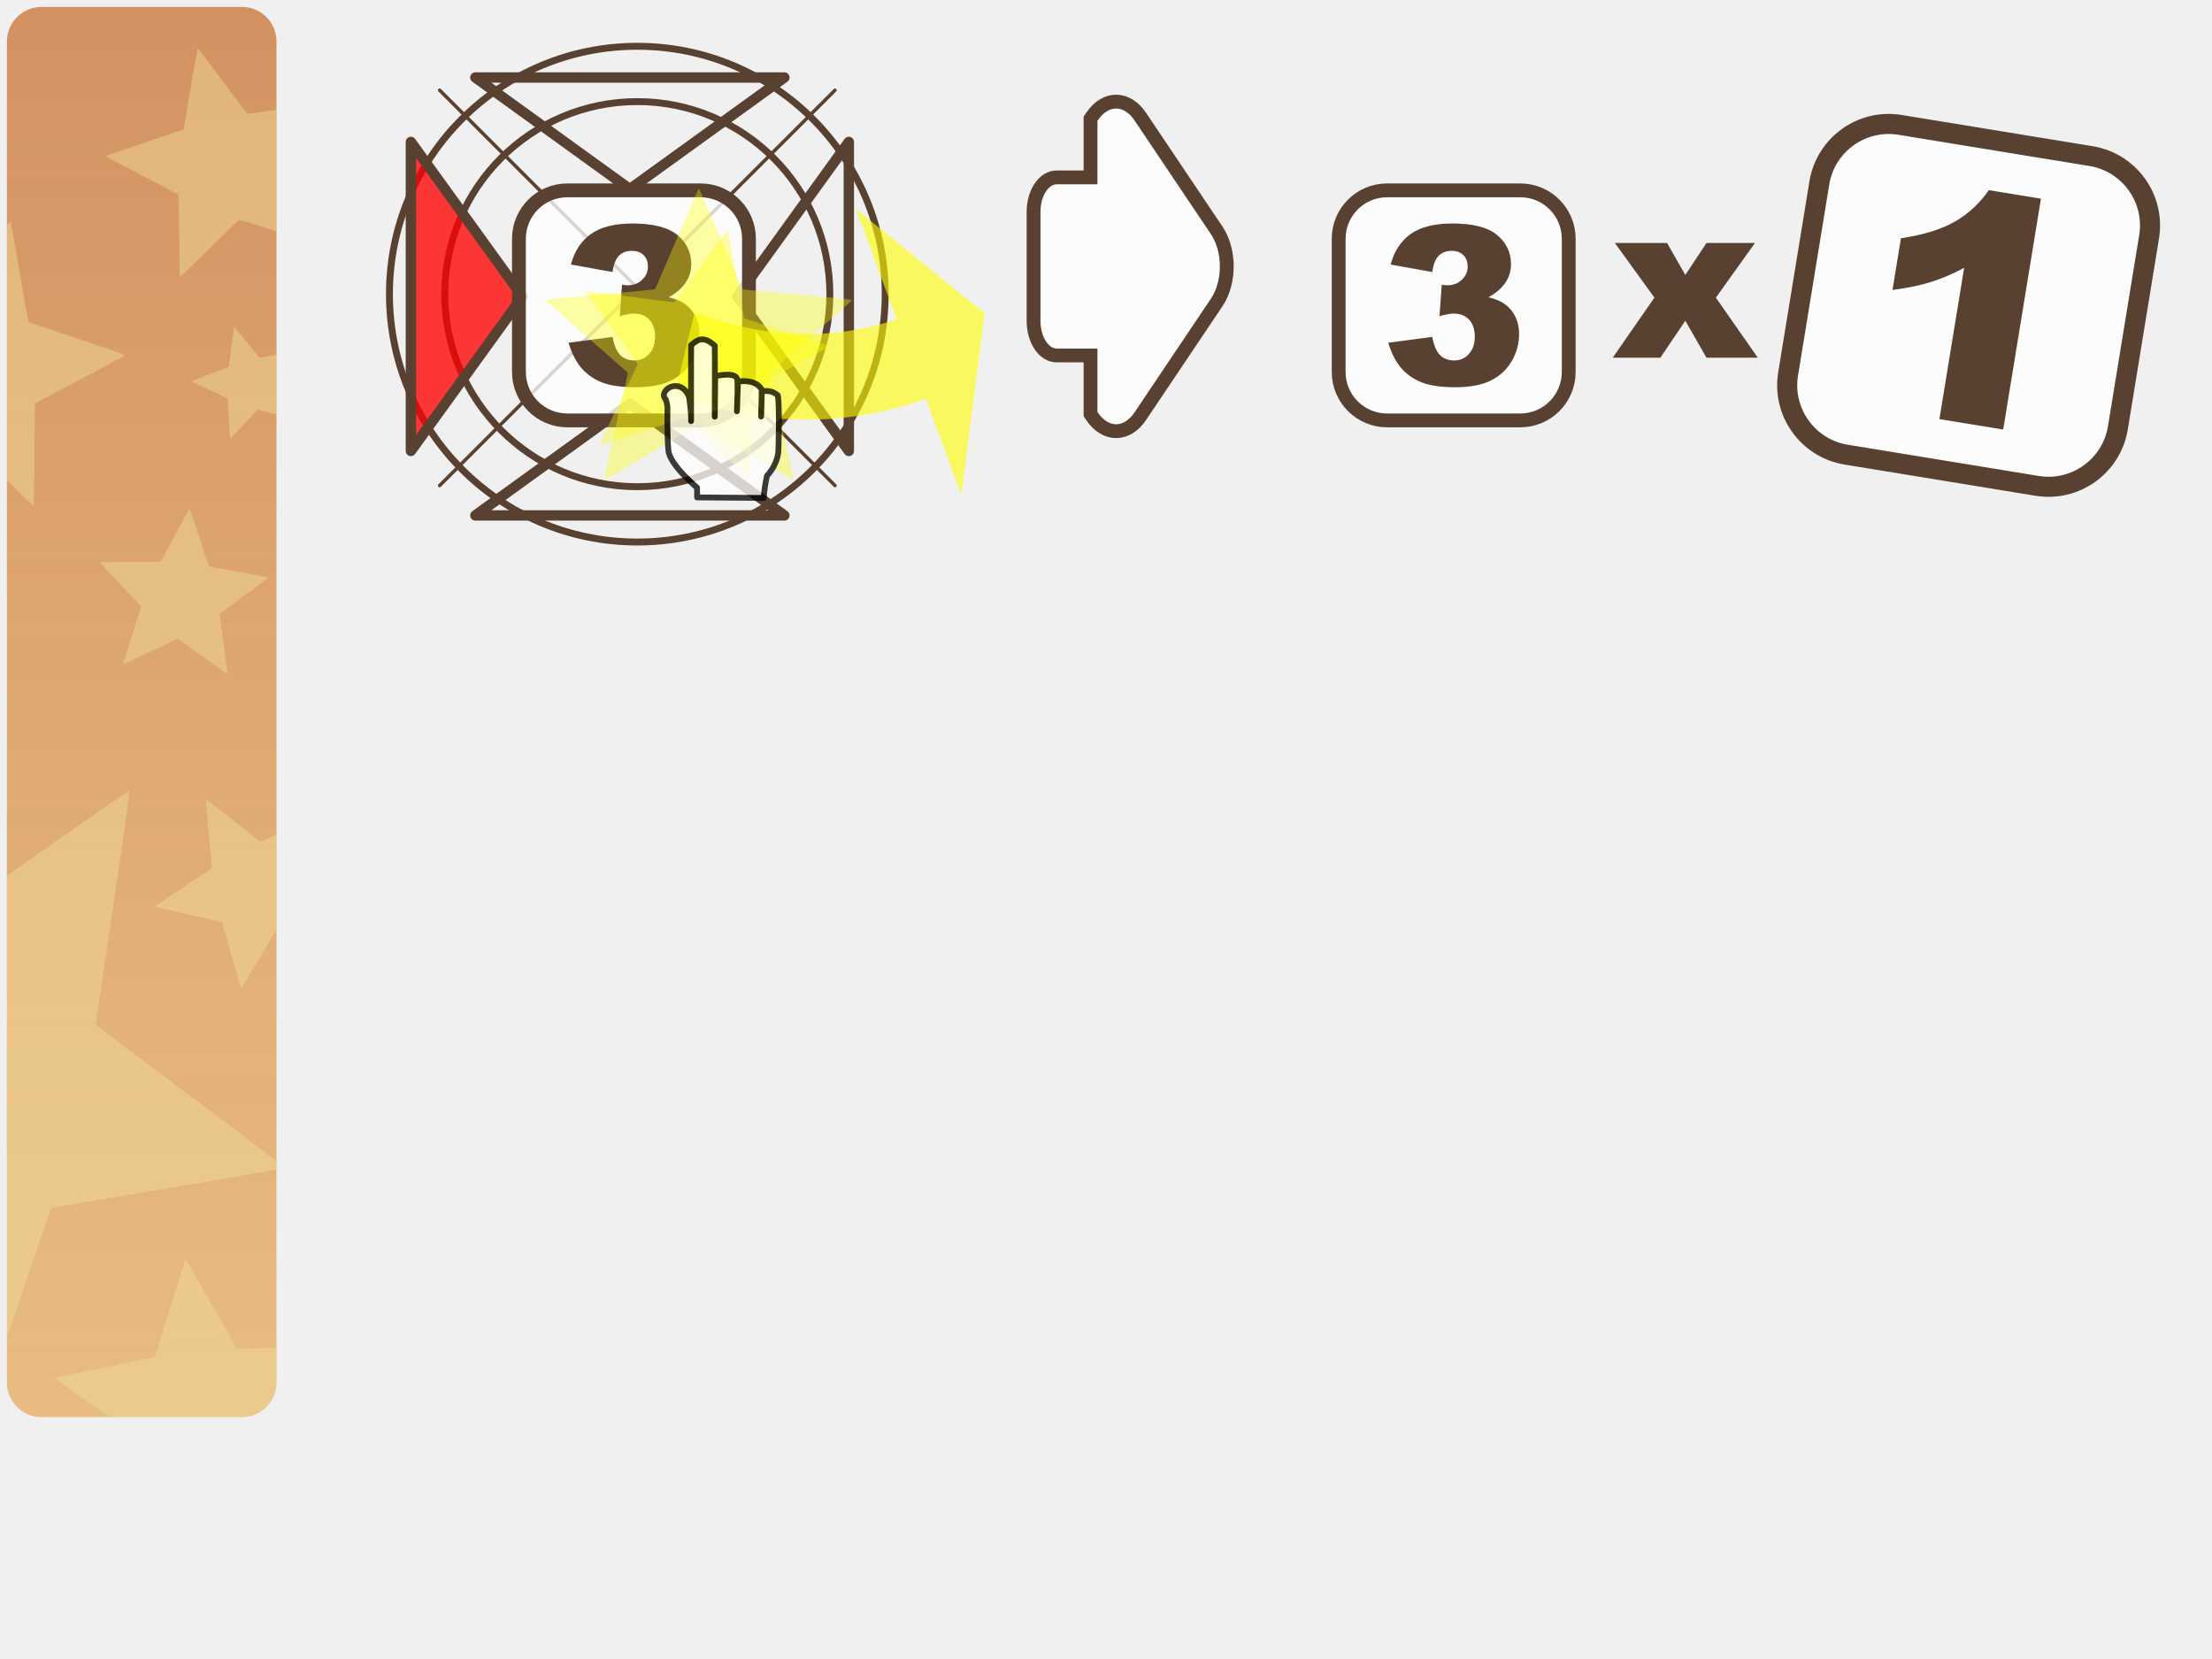
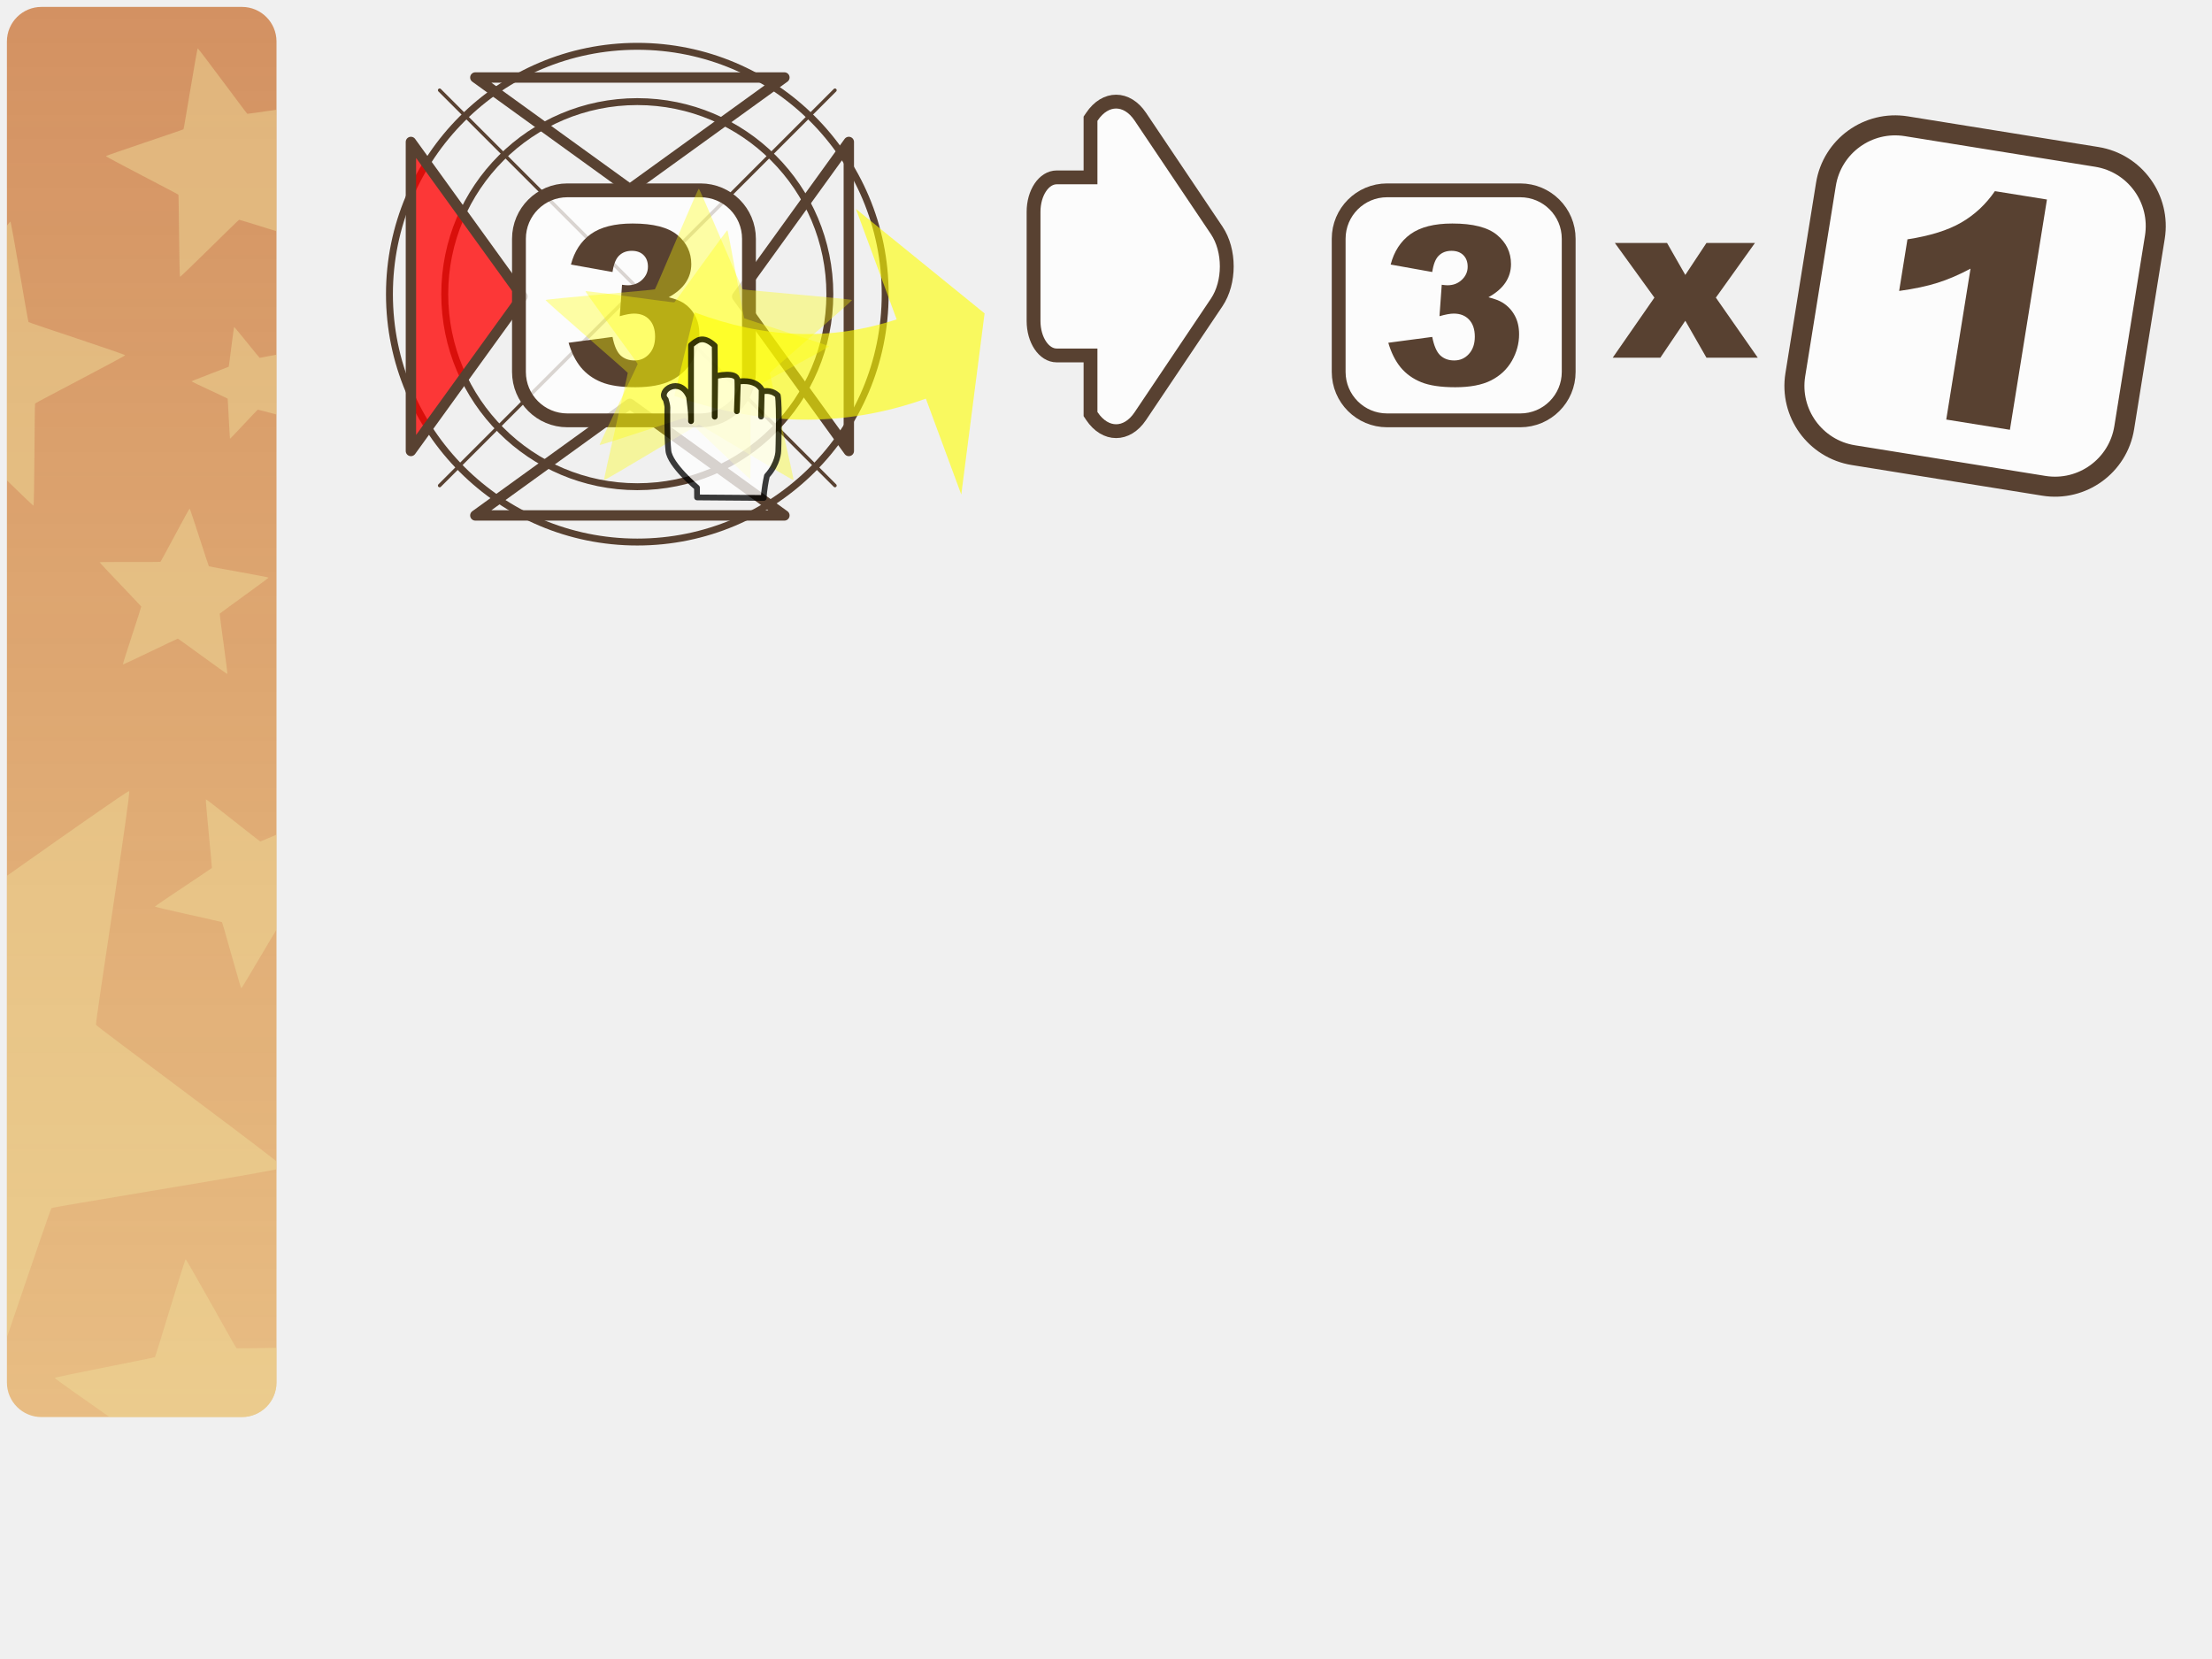
<svg xmlns="http://www.w3.org/2000/svg" xmlns:xlink="http://www.w3.org/1999/xlink" version="1.0" width="100%" height="100%" viewBox="0 0 640 480" id="equation" style="display:inline">
  <defs id="defs4">
    <linearGradient id="lg3412">
      <stop id="s3414" style="stop-color:#d39162;stop-opacity:1" offset="0" />
-       <stop id="s3416" style="stop-color:#e5ad62;stop-opacity:0.78" offset="1" />
+       <stop id="s3416" style="stop-color:#e5ad62;stop-opacity:0.77" offset="1" />
    </linearGradient>
    <linearGradient x1="41" y1="2" x2="41" y2="410" id="lg3418" xlink:href="#lg3412" gradientUnits="userSpaceOnUse" />
-     <linearGradient x1="41" y1="2" x2="41" y2="410" id="linearGradient2626" xlink:href="#lg3412" gradientUnits="userSpaceOnUse" />
-     <linearGradient id="linearGradient2620">
-       <stop id="stop2622" style="stop-color:#d39162;stop-opacity:1" offset="0" />
-       <stop id="stop2624" style="stop-color:#e5ad62;stop-opacity:0.78" offset="1" />
+     <linearGradient x1="41" y1="2" x2="41" y2="410" id="lg2626" xlink:href="#lg3412" gradientUnits="userSpaceOnUse" />
+     <linearGradient id="lg2620">
+       <stop id="s2622" style="stop-color:#d39162;stop-opacity:1" offset="0" />
+       <stop id="s2624" style="stop-color:#e5ad62;stop-opacity:0.77" offset="1" />
    </linearGradient>
  </defs>
-   <g transform="matrix(0,1,-1,0,600.1763,-284.01)" id="g2785">
-     <path d="M 440.833,415.782 C 440.833,455.39 408.724,487.499 369.116,487.499 C 329.509,487.499 297.4,455.39 297.4,415.782 C 297.4,376.175 329.509,344.066 369.116,344.066 C 408.724,344.066 440.833,376.175 440.833,415.782 L 440.833,415.782 z" id="path2787" style="fill:none;fill-opacity:0.78;fill-rule:nonzero;stroke:#584131;stroke-width:2;stroke-linecap:round;stroke-linejoin:round;marker:none;marker-start:none;marker-mid:none;marker-end:none;stroke-miterlimit:4;stroke-dasharray:none;stroke-dashoffset:0;stroke-opacity:1;visibility:visible;display:inline;overflow:visible;enable-background:accumulate" />
-     <path d="M 424.827,415.782 C 424.827,446.551 399.884,471.493 369.116,471.493 C 338.348,471.493 313.406,446.551 313.406,415.782 C 313.406,385.014 338.348,360.072 369.116,360.072 C 399.884,360.072 424.827,385.014 424.827,415.782 L 424.827,415.782 z" id="path2789" style="fill:none;fill-opacity:0.78;fill-rule:nonzero;stroke:#584131;stroke-width:2;stroke-linecap:round;stroke-linejoin:round;marker:none;marker-start:none;marker-mid:none;marker-end:none;stroke-miterlimit:4;stroke-dasharray:none;stroke-dashoffset:0;stroke-opacity:1;visibility:visible;display:inline;overflow:visible;enable-background:accumulate" />
-     <path d="M 310.109,358.591 L 424.492,472.974" id="path2791" style="fill:none;fill-opacity:0.78;fill-rule:nonzero;stroke:#584131;stroke-width:1;stroke-linecap:round;stroke-linejoin:round;marker:none;marker-start:none;marker-mid:none;marker-end:none;stroke-miterlimit:4;stroke-dasharray:none;stroke-dashoffset:0;stroke-opacity:1;visibility:visible;display:inline;overflow:visible;enable-background:accumulate" />
-     <path d="M 424.492,358.591 L 310.109,472.974" id="path2793" style="fill:none;fill-opacity:0.78;fill-rule:nonzero;stroke:#584131;stroke-width:1;stroke-linecap:round;stroke-linejoin:round;marker:none;marker-start:none;marker-mid:none;marker-end:none;stroke-miterlimit:4;stroke-dasharray:none;stroke-dashoffset:0;stroke-opacity:1;visibility:visible;display:inline;overflow:visible;enable-background:accumulate" />
-     <path d="M 369.795,448.995 L 325.076,481.289 L 414.489,481.289 L 369.795,448.995 z" id="path2795" style="fill:#ff0000;fill-opacity:0.78;fill-rule:nonzero;stroke:#584131;stroke-width:3;stroke-linecap:round;stroke-linejoin:round;marker:none;marker-start:none;marker-mid:none;marker-end:none;stroke-miterlimit:4;stroke-dasharray:none;stroke-dashoffset:0;stroke-opacity:1;visibility:visible;display:inline;overflow:visible;enable-background:accumulate" />
-     <path d="M 369.795,386.878 L 325.076,354.584 L 414.489,354.584 L 369.795,386.878 z" id="path2797" style="fill:none;fill-opacity:0.78;fill-rule:nonzero;stroke:#584131;stroke-width:3;stroke-linecap:round;stroke-linejoin:round;marker:none;marker-start:none;marker-mid:none;marker-end:none;stroke-miterlimit:4;stroke-dasharray:none;stroke-dashoffset:0;stroke-opacity:1;visibility:visible;display:inline;overflow:visible;enable-background:accumulate" />
-     <path d="M 338.724,417.949 L 306.43,373.23 L 306.43,462.643 L 338.724,417.949 z" id="path2799" style="fill:none;fill-opacity:0.78;fill-rule:nonzero;stroke:#584131;stroke-width:3;stroke-linecap:round;stroke-linejoin:round;marker:none;marker-start:none;marker-mid:none;marker-end:none;stroke-miterlimit:4;stroke-dasharray:none;stroke-dashoffset:0;stroke-opacity:1;visibility:visible;display:inline;overflow:visible;enable-background:accumulate" />
-     <path d="M 400.841,417.949 L 433.135,373.23 L 433.135,462.643 L 400.841,417.949 z" id="path2801" style="fill:none;fill-opacity:0.78;fill-rule:nonzero;stroke:#584131;stroke-width:3;stroke-linecap:round;stroke-linejoin:round;marker:none;marker-start:none;marker-mid:none;marker-end:none;stroke-miterlimit:4;stroke-dasharray:none;stroke-dashoffset:0;stroke-opacity:1;visibility:visible;display:inline;overflow:visible;enable-background:accumulate" />
+   <g transform="matrix(0,1,-1,0,600.17,-284.00)" id="g2785">
+     <path d="M 440.83,415.78 C 440.83,455.39 408.72,487.49 369.11,487.49 C 329.50,487.49 297.40,455.39 297.40,415.78 C 297.40,376.17 329.50,344.06 369.11,344.06 C 408.72,344.06 440.83,376.17 440.83,415.78 L 440.83,415.78 z" id="p2787" style="fill:none;fill-opacity:0.77;fill-rule:nonzero;stroke:#584131;stroke-width:2;stroke-linecap:round;stroke-linejoin:round;marker:none;stroke-miterlimit:4;stroke-dasharray:none;stroke-dashoffset:0;stroke-opacity:1;visibility:visible;display:inline;overflow:visible;enable-background:accumulate" />
+     <path d="M 424.82,415.78 C 424.82,446.55 399.88,471.49 369.11,471.49 C 338.34,471.49 313.40,446.55 313.40,415.78 C 313.40,385.01 338.34,360.07 369.11,360.07 C 399.88,360.07 424.82,385.01 424.82,415.78 L 424.82,415.78 z" id="p2789" style="fill:none;fill-opacity:0.77;fill-rule:nonzero;stroke:#584131;stroke-width:2;stroke-linecap:round;stroke-linejoin:round;marker:none;stroke-miterlimit:4;stroke-dasharray:none;stroke-dashoffset:0;stroke-opacity:1;visibility:visible;display:inline;overflow:visible;enable-background:accumulate" />
+     <path d="M 310.10,358.59 L 424.49,472.97" id="p2791" style="fill:none;fill-opacity:0.77;fill-rule:nonzero;stroke:#584131;stroke-width:1;stroke-linecap:round;stroke-linejoin:round;marker:none;stroke-miterlimit:4;stroke-dasharray:none;stroke-dashoffset:0;stroke-opacity:1;visibility:visible;display:inline;overflow:visible;enable-background:accumulate" />
+     <path d="M 424.49,358.59 L 310.10,472.97" id="p2793" style="fill:none;fill-opacity:0.77;fill-rule:nonzero;stroke:#584131;stroke-width:1;stroke-linecap:round;stroke-linejoin:round;marker:none;stroke-miterlimit:4;stroke-dasharray:none;stroke-dashoffset:0;stroke-opacity:1;visibility:visible;display:inline;overflow:visible;enable-background:accumulate" />
+     <path d="M 369.79,448.99 L 325.07,481.28 L 414.48,481.28 L 369.79,448.99 z" id="p2795" style="fill:#ff0000;fill-opacity:0.77;fill-rule:nonzero;stroke:#584131;stroke-width:3;stroke-linecap:round;stroke-linejoin:round;marker:none;stroke-miterlimit:4;stroke-dasharray:none;stroke-dashoffset:0;stroke-opacity:1;visibility:visible;display:inline;overflow:visible;enable-background:accumulate" />
+     <path d="M 369.79,386.87 L 325.07,354.58 L 414.48,354.58 L 369.79,386.87 z" id="p2797" style="fill:none;fill-opacity:0.77;fill-rule:nonzero;stroke:#584131;stroke-width:3;stroke-linecap:round;stroke-linejoin:round;marker:none;stroke-miterlimit:4;stroke-dasharray:none;stroke-dashoffset:0;stroke-opacity:1;visibility:visible;display:inline;overflow:visible;enable-background:accumulate" />
+     <path d="M 338.72,417.94 L 306.42,373.22 L 306.42,462.64 L 338.72,417.94 z" id="p2799" style="fill:none;fill-opacity:0.77;fill-rule:nonzero;stroke:#584131;stroke-width:3;stroke-linecap:round;stroke-linejoin:round;marker:none;stroke-miterlimit:4;stroke-dasharray:none;stroke-dashoffset:0;stroke-opacity:1;visibility:visible;display:inline;overflow:visible;enable-background:accumulate" />
+     <path d="M 400.84,417.94 L 433.13,373.22 L 433.13,462.64 L 400.84,417.94 z" id="p2801" style="fill:none;fill-opacity:0.77;fill-rule:nonzero;stroke:#584131;stroke-width:3;stroke-linecap:round;stroke-linejoin:round;marker:none;stroke-miterlimit:4;stroke-dasharray:none;stroke-dashoffset:0;stroke-opacity:1;visibility:visible;display:inline;overflow:visible;enable-background:accumulate" />
  </g>
  <g id="source">
    <rect width="78" height="408" ry="10" x="2" y="2" id="rect6" style="fill:url(#lg3418);fill-opacity:1" />
    <path d="M 57.21,14 C 56.98,14.05 53.24,37.22 53.09,37.4 C 52.93,37.58 30.67,44.95 30.65,45.18 C 30.63,45.42 51.5,56.14 51.62,56.34 C 51.74,56.54 51.87,80 52.09,80.09 C 52.31,80.18 68.95,63.64 69.18,63.59 C 69.29,63.56 74.58,65.22 80,66.9 L 80,31.75 C 75.57,32.39 71.64,32.97 71.56,32.93 C 71.34,32.84 57.44,13.94 57.21,14 z M 3,64.09 C 2.96,64.08 2.57,64.57 2,65.31 L 2,139 C 6.01,142.89 9.57,146.32 9.68,146.28 C 9.96,146.16 10,117 10.15,116.75 C 10.31,116.49 36.24,103.07 36.21,102.78 C 36.19,102.48 8.44,93.41 8.25,93.18 C 8.05,92.96 3.28,64.16 3,64.09 z M 67.75,94.59 C 67.63,94.62 66.25,106 66.18,106.09 C 66.11,106.18 55.41,110.22 55.4,110.34 C 55.4,110.45 65.81,115.24 65.87,115.34 C 65.93,115.43 66.45,126.89 66.56,126.93 C 66.67,126.97 74.45,118.56 74.56,118.53 C 74.61,118.51 77.3,119.22 80,119.93 L 80,102.62 C 77.64,103.07 75.17,103.54 75.12,103.53 C 75.01,103.49 67.86,94.56 67.75,94.59 z M 54.87,147.15 C 54.69,147.14 46.58,162.47 46.43,162.56 C 46.28,162.65 28.91,162.52 28.84,162.68 C 28.77,162.84 40.83,175.32 40.87,175.5 C 40.91,175.67 35.43,192.13 35.56,192.25 C 35.69,192.36 51.29,184.76 51.46,184.78 C 51.64,184.79 65.63,195.09 65.78,195 C 65.93,194.9 63.49,177.72 63.56,177.56 C 63.63,177.4 77.75,167.29 77.71,167.12 C 77.67,166.95 60.56,163.95 60.43,163.84 C 60.3,163.72 55.05,147.17 54.87,147.15 z M 37.37,228.9 C 37.02,228.69 17.94,242.16 2,253.4 L 2,386.93 C 8.02,369.3 14.61,349.8 14.9,349.56 C 15.37,349.16 68.92,340.57 80,338.34 L 80,336 C 70.07,328.13 28,297.05 27.78,296.5 C 27.52,295.86 37.95,229.26 37.37,228.9 z M 59.56,231.25 C 59.38,231.34 61.39,250.94 61.31,251.12 C 61.22,251.3 44.77,262.11 44.81,262.31 C 44.84,262.5 64.1,266.67 64.25,266.81 C 64.39,266.94 69.61,285.94 69.81,285.96 C 70,285.99 79.55,269.56 80,269 L 80,241.5 C 77.46,242.59 75.37,243.47 75.31,243.46 C 75.11,243.44 59.73,231.15 59.56,231.25 z M 53.71,364.37 C 53.42,364.4 45.06,392.45 44.84,392.65 C 44.62,392.85 15.9,398.39 15.84,398.68 C 15.8,398.86 24.67,405.07 31.71,410 L 70,410 C 75.54,410 80,405.54 80,400 L 80,389.96 C 73.99,390.07 68.54,390.15 68.43,390.09 C 68.18,389.94 54.01,364.34 53.71,364.37 z" id="p3562" style="opacity:0.76;fill:#eedd99;fill-opacity:0.6;fill-rule:nonzero;stroke:none;marker:none;visibility:visible;display:inline;overflow:visible;enable-background:accumulate" />
  </g>
-   <path d="M 322.923,29.403 C 320.403,29.403 317.883,30.853 315.943,33.733 L 315.523,34.353 L 315.523,51.323 L 305.743,51.323 C 302.033,51.323 299.043,55.773 299.043,61.293 L 299.043,92.863 C 299.043,98.383 302.033,102.843 305.743,102.843 L 315.523,102.843 L 315.523,119.803 L 315.943,120.433 C 319.823,126.193 326.043,126.193 329.913,120.433 L 352.043,87.483 C 355.913,81.713 355.913,72.443 352.043,66.673 L 329.913,33.733 C 327.973,30.853 325.453,29.403 322.923,29.403 z" id="path3323" style="opacity:1;fill:#ffffff;fill-opacity:0.78;fill-rule:nonzero;stroke:#584131;stroke-width:4;stroke-linecap:round;stroke-linejoin:miter;marker:none;stroke-miterlimit:4;stroke-dasharray:none;stroke-dashoffset:0;stroke-opacity:1;visibility:visible;overflow:visible;enable-background:accumulate" />
-   <g transform="translate(262.2603,-152.7951)" id="g2779">
-     <rect width="66.56" height="66.56" ry="14.01" x="-112.118" y="207.869" id="rect2781" style="opacity:1;fill:#ffffff;fill-opacity:0.78;fill-rule:nonzero;stroke:#584131;stroke-width:4;stroke-linecap:round;stroke-linejoin:miter;marker:none;stroke-miterlimit:4;stroke-dasharray:none;stroke-dashoffset:0;stroke-opacity:1;visibility:visible;overflow:visible;enable-background:accumulate" />
-     <path d="M -85.041,231.493 L -97.072,229.336 C -96.072,225.503 -94.155,222.566 -91.322,220.524 C -88.468,218.482 -84.437,217.462 -79.228,217.461 C -73.249,217.462 -68.926,218.576 -66.26,220.805 C -63.593,223.034 -62.26,225.837 -62.26,229.211 C -62.26,231.191 -62.801,232.982 -63.885,234.586 C -64.968,236.191 -66.603,237.597 -68.791,238.805 C -67.02,239.243 -65.666,239.753 -64.728,240.336 C -63.208,241.274 -62.03,242.514 -61.197,244.055 C -60.343,245.576 -59.916,247.399 -59.916,249.524 C -59.916,252.191 -60.614,254.753 -62.01,257.211 C -63.405,259.649 -65.416,261.534 -68.041,262.868 C -70.666,264.18 -74.114,264.836 -78.385,264.836 C -82.551,264.836 -85.843,264.347 -88.26,263.368 C -90.655,262.389 -92.635,260.961 -94.197,259.086 C -95.739,257.191 -96.926,254.816 -97.76,251.961 L -85.041,250.274 C -84.541,252.836 -83.77,254.618 -82.728,255.618 C -81.666,256.597 -80.322,257.086 -78.697,257.086 C -76.989,257.086 -75.572,256.461 -74.447,255.211 C -73.301,253.961 -72.728,252.295 -72.728,250.211 C -72.728,248.087 -73.28,246.441 -74.385,245.274 C -75.468,244.107 -76.947,243.524 -78.822,243.524 C -79.822,243.524 -81.197,243.774 -82.947,244.274 L -82.291,235.18 C -81.583,235.284 -81.03,235.337 -80.635,235.336 C -78.968,235.337 -77.583,234.805 -76.478,233.743 C -75.353,232.68 -74.791,231.42 -74.791,229.961 C -74.791,228.566 -75.208,227.451 -76.041,226.618 C -76.874,225.784 -78.02,225.368 -79.478,225.368 C -80.978,225.368 -82.197,225.826 -83.135,226.743 C -84.072,227.639 -84.708,229.222 -85.041,231.493" id="path2783" style="font-size:64px;font-style:normal;font-variant:normal;font-weight:normal;font-stretch:normal;text-align:start;line-height:80%;writing-mode:lr-tb;text-anchor:start;fill:#584131;fill-opacity:1;stroke:none;stroke-width:1px;stroke-linecap:butt;stroke-linejoin:miter;stroke-opacity:1;font-family:Arial Black;-inkscape-font-specification:Arial Black" />
+   <path d="M 322.92,29.40 C 320.40,29.40 317.88,30.85 315.94,33.73 L 315.52,34.35 L 315.52,51.32 L 305.74,51.32 C 302.03,51.32 299.04,55.77 299.04,61.29 L 299.04,92.86 C 299.04,98.38 302.03,102.84 305.74,102.84 L 315.52,102.84 L 315.52,119.80 L 315.94,120.43 C 319.82,126.19 326.04,126.19 329.91,120.43 L 352.04,87.48 C 355.91,81.71 355.91,72.44 352.04,66.67 L 329.91,33.73 C 327.97,30.85 325.45,29.40 322.92,29.40 z" id="p3323" style="opacity:1;fill:#ffffff;fill-opacity:0.77;fill-rule:nonzero;stroke:#584131;stroke-width:4;stroke-linecap:round;stroke-linejoin:miter;marker:none;stroke-miterlimit:4;stroke-dasharray:none;stroke-dashoffset:0;stroke-opacity:1;visibility:visible;overflow:visible;enable-background:accumulate" />
+   <g transform="translate(262.26,-152.79)" id="g2779">
+     <rect width="66.55" height="66.55" ry="14.01" x="-112.11" y="207.86" id="r2781" style="opacity:1;fill:#ffffff;fill-opacity:0.77;fill-rule:nonzero;stroke:#584131;stroke-width:4;stroke-linecap:round;stroke-linejoin:miter;marker:none;stroke-miterlimit:4;stroke-dasharray:none;stroke-dashoffset:0;stroke-opacity:1;visibility:visible;overflow:visible;enable-background:accumulate" />
+     <path d="M -85.04,231.49 L -97.07,229.33 C -96.07,225.50 -94.15,222.56 -91.32,220.52 C -88.46,218.48 -84.43,217.46 -79.22,217.46 C -73.24,217.46 -68.92,218.57 -66.25,220.80 C -63.59,223.03 -62.25,225.83 -62.25,229.21 C -62.25,231.19 -62.80,232.98 -63.88,234.58 C -64.96,236.19 -66.60,237.59 -68.79,238.80 C -67.02,239.24 -65.66,239.75 -64.72,240.33 C -63.20,241.27 -62.03,242.51 -61.19,244.05 C -60.34,245.57 -59.91,247.39 -59.91,249.52 C -59.91,252.19 -60.61,254.75 -62.00,257.21 C -63.40,259.64 -65.41,261.53 -68.04,262.86 C -70.66,264.18 -74.11,264.83 -78.38,264.83 C -82.55,264.83 -85.84,264.34 -88.25,263.36 C -90.65,262.38 -92.63,260.96 -94.19,259.08 C -95.73,257.19 -96.92,254.81 -97.75,251.96 L -85.04,250.27 C -84.54,252.83 -83.77,254.61 -82.72,255.61 C -81.66,256.59 -80.32,257.08 -78.69,257.08 C -76.98,257.08 -75.57,256.46 -74.44,255.21 C -73.30,253.96 -72.72,252.29 -72.72,250.21 C -72.72,248.08 -73.28,246.44 -74.38,245.27 C -75.46,244.10 -76.94,243.52 -78.82,243.52 C -79.82,243.52 -81.19,243.77 -82.94,244.27 L -82.29,235.18 C -81.58,235.28 -81.03,235.33 -80.63,235.33 C -78.96,235.33 -77.58,234.80 -76.47,233.74 C -75.35,232.68 -74.79,231.41 -74.79,229.96 C -74.79,228.56 -75.20,227.45 -76.04,226.61 C -76.87,225.78 -78.02,225.36 -79.47,225.36 C -80.97,225.36 -82.19,225.82 -83.13,226.74 C -84.07,227.63 -84.70,229.22 -85.04,231.49" id="p2783" style="font-size:64px;font-style:normal;font-variant:normal;font-weight:normal;font-stretch:normal;text-align:start;line-height:80.00%;writing-mode:lr-tb;text-anchor:start;fill:#584131;fill-opacity:1;stroke:none;font-family:Arial Black;-inkscape-font-specification:Arial Black" />
  </g>
-   <path d="M 247.652,60.46 L 259.437,92.413 C 240.251,98.704 221.36,97.994 200.969,90.388 L 195.109,114.535 C 219.685,123.178 243.765,123.975 267.884,115.35 L 278.132,143.1 L 284.876,90.679 L 247.652,60.46 z" id="path2817" style="opacity:0.76;fill:#ffff00;fill-opacity:0.791;fill-rule:nonzero;stroke:none;stroke-width:1;stroke-linecap:butt;stroke-linejoin:miter;marker:none;marker-start:none;marker-mid:none;marker-end:none;stroke-miterlimit:4;stroke-dasharray:none;stroke-dashoffset:0;stroke-opacity:1;visibility:visible;display:inline;overflow:visible;enable-background:accumulate" />
-   <g transform="translate(22.54886,-13.57998)" id="g3635">
-     <path d="M 179.651,68.171 C 179.96,68.171 192.101,97.104 192.358,97.284 C 192.615,97.477 223.873,100.072 223.975,100.38 C 224.078,100.676 200.31,121.142 200.207,121.45 C 200.117,121.746 207.299,152.284 207.042,152.477 C 206.785,152.657 179.96,136.392 179.651,136.392 C 179.343,136.392 152.517,152.657 152.26,152.477 C 152.003,152.284 159.185,121.746 159.095,121.45 C 158.992,121.142 135.224,100.676 135.327,100.38 C 135.43,100.072 166.688,97.477 166.945,97.284 C 167.202,97.104 179.343,68.171 179.651,68.171 z" id="path3327" style="opacity:1;fill:#ffff00;fill-opacity:0.35;fill-rule:nonzero;stroke:none;marker:none;visibility:visible;overflow:visible;enable-background:accumulate" />
-     <path d="M 187.918,80.198 C 188.163,80.253 192.611,105.453 192.783,105.643 C 192.953,105.842 217.349,113.535 217.376,113.798 C 217.404,114.052 194.813,126.052 194.676,126.279 C 194.551,126.498 194.766,152.082 194.527,152.19 C 194.29,152.286 175.88,134.519 175.635,134.463 C 175.389,134.408 151.123,142.516 150.951,142.326 C 150.781,142.127 161.992,119.128 161.974,118.877 C 161.948,118.613 146.726,98.054 146.861,97.838 C 146.999,97.611 172.33,101.174 172.569,101.067 C 172.806,100.971 187.672,80.142 187.918,80.198 z" id="path3333" style="opacity:1;fill:#ffff00;fill-opacity:0.35;fill-rule:nonzero;stroke:none;marker:none;visibility:visible;overflow:visible;enable-background:accumulate" />
-     <path d="M 179.145,157.499 C 179.145,156.929 179.125,154.669 179.125,154.669 C 179.125,154.669 171.275,148.109 170.845,143.979 C 170.415,139.849 170.565,131.429 170.565,131.429 C 170.565,131.429 170.595,130.929 170.085,129.149 C 167.575,126.679 174.235,122.189 176.835,128.429 C 177.405,132.999 177.425,133.419 177.405,135.419 C 177.405,136.139 177.375,116.059 177.405,113.449 C 178.995,112.119 180.755,110.379 184.255,113.599 C 184.335,115.539 184.255,134.139 184.255,134.139 L 184.395,122.439 C 184.395,122.439 190.665,120.869 190.805,123.579 C 190.955,126.289 190.665,132.569 190.665,132.569 L 190.955,124.009 C 190.955,124.009 195.835,122.969 197.835,126.249 C 197.825,130.539 197.665,134.109 197.665,134.109 C 197.665,134.109 197.645,133.739 197.865,126.909 C 198.005,126.909 200.365,126.009 202.505,127.999 C 203.075,131.139 202.655,144.129 202.655,144.129 C 202.655,144.129 202.615,147.679 199.365,151.249 C 198.455,155.329 198.445,157.649 198.445,157.649 L 179.145,157.499 z" id="path3329" style="opacity:0.76;fill:#ffffff;fill-rule:evenodd;stroke:#000000;stroke-width:1.68px;stroke-linecap:butt;stroke-linejoin:round;stroke-opacity:1" />
+   <path d="M 247.65,60.45 L 259.43,92.41 C 240.25,98.70 221.36,97.99 200.96,90.38 L 195.10,114.53 C 219.68,123.17 243.76,123.97 267.88,115.34 L 278.13,143.09 L 284.87,90.67 L 247.65,60.45 z" id="p2817" style="opacity:0.76;fill:#ffff00;fill-opacity:0.79;fill-rule:nonzero;stroke:none;marker:none;visibility:visible;display:inline;overflow:visible;enable-background:accumulate" />
+   <g transform="translate(22.54,-13.57)" id="g3635">
+     <path d="M 179.65,68.17 C 179.95,68.17 192.10,97.10 192.35,97.28 C 192.61,97.47 223.87,100.07 223.97,100.38 C 224.07,100.67 200.31,121.14 200.20,121.45 C 200.11,121.74 207.29,152.28 207.04,152.47 C 206.78,152.65 179.95,136.39 179.65,136.39 C 179.34,136.39 152.51,152.65 152.26,152.47 C 152.00,152.28 159.18,121.74 159.09,121.45 C 158.99,121.14 135.22,100.67 135.32,100.38 C 135.42,100.07 166.68,97.47 166.94,97.28 C 167.20,97.10 179.34,68.17 179.65,68.17 z" id="p3327" style="opacity:1;fill:#ffff00;fill-opacity:0.35;fill-rule:nonzero;stroke:none;marker:none;visibility:visible;overflow:visible;enable-background:accumulate" />
+     <path d="M 187.91,80.19 C 188.16,80.25 192.61,105.45 192.78,105.64 C 192.95,105.84 217.34,113.53 217.37,113.79 C 217.40,114.05 194.81,126.05 194.67,126.27 C 194.55,126.49 194.76,152.08 194.52,152.18 C 194.28,152.28 175.88,134.51 175.63,134.46 C 175.38,134.40 151.12,142.51 150.95,142.32 C 150.78,142.12 161.99,119.12 161.97,118.87 C 161.94,118.61 146.72,98.05 146.86,97.83 C 146.99,97.61 172.32,101.17 172.56,101.06 C 172.80,100.97 187.67,80.14 187.91,80.19 z" id="p3333" style="opacity:1;fill:#ffff00;fill-opacity:0.35;fill-rule:nonzero;stroke:none;marker:none;visibility:visible;overflow:visible;enable-background:accumulate" />
+     <path d="M 179.14,157.49 C 179.14,156.92 179.12,154.66 179.12,154.66 C 179.12,154.66 171.27,148.10 170.84,143.97 C 170.41,139.84 170.56,131.42 170.56,131.42 C 170.56,131.42 170.59,130.92 170.08,129.14 C 167.57,126.67 174.23,122.18 176.83,128.42 C 177.40,132.99 177.42,133.41 177.40,135.41 C 177.40,136.13 177.37,116.05 177.40,113.44 C 178.99,112.11 180.75,110.37 184.25,113.59 C 184.33,115.53 184.25,134.13 184.25,134.13 L 184.39,122.43 C 184.39,122.43 190.66,120.86 190.80,123.57 C 190.95,126.28 190.66,132.56 190.66,132.56 L 190.95,124.00 C 190.95,124.00 195.83,122.96 197.83,126.24 C 197.82,130.53 197.66,134.10 197.66,134.10 C 197.66,134.10 197.64,133.73 197.86,126.90 C 198.00,126.90 200.36,126.00 202.50,127.99 C 203.07,131.13 202.65,144.12 202.65,144.12 C 202.65,144.12 202.61,147.67 199.36,151.24 C 198.45,155.32 198.44,157.64 198.44,157.64 L 179.14,157.49 z" id="p3329" style="opacity:0.76;fill:#ffffff;fill-rule:evenodd;stroke:#000000;stroke-width:1.67px;stroke-linecap:butt;stroke-linejoin:round;stroke-opacity:1" />
  </g>
-   <g transform="translate(499.4348,-152.7951)" id="g2803">
-     <rect width="66.56" height="66.56" ry="14.01" x="-112.118" y="207.869" id="rect2805" style="opacity:1;fill:#ffffff;fill-opacity:0.78;fill-rule:nonzero;stroke:#584131;stroke-width:4;stroke-linecap:round;stroke-linejoin:miter;marker:none;stroke-miterlimit:4;stroke-dasharray:none;stroke-dashoffset:0;stroke-opacity:1;visibility:visible;overflow:visible;enable-background:accumulate" />
-     <path d="M -85.041,231.493 L -97.072,229.336 C -96.072,225.503 -94.155,222.566 -91.322,220.524 C -88.468,218.482 -84.437,217.462 -79.228,217.461 C -73.249,217.462 -68.926,218.576 -66.26,220.805 C -63.593,223.034 -62.26,225.837 -62.26,229.211 C -62.26,231.191 -62.801,232.982 -63.885,234.586 C -64.968,236.191 -66.603,237.597 -68.791,238.805 C -67.02,239.243 -65.666,239.753 -64.728,240.336 C -63.208,241.274 -62.03,242.514 -61.197,244.055 C -60.343,245.576 -59.916,247.399 -59.916,249.524 C -59.916,252.191 -60.614,254.753 -62.01,257.211 C -63.405,259.649 -65.416,261.534 -68.041,262.868 C -70.666,264.18 -74.114,264.836 -78.385,264.836 C -82.551,264.836 -85.843,264.347 -88.26,263.368 C -90.655,262.389 -92.635,260.961 -94.197,259.086 C -95.739,257.191 -96.926,254.816 -97.76,251.961 L -85.041,250.274 C -84.541,252.836 -83.77,254.618 -82.728,255.618 C -81.666,256.597 -80.322,257.086 -78.697,257.086 C -76.989,257.086 -75.572,256.461 -74.447,255.211 C -73.301,253.961 -72.728,252.295 -72.728,250.211 C -72.728,248.087 -73.28,246.441 -74.385,245.274 C -75.468,244.107 -76.947,243.524 -78.822,243.524 C -79.822,243.524 -81.197,243.774 -82.947,244.274 L -82.291,235.18 C -81.583,235.284 -81.03,235.337 -80.635,235.336 C -78.968,235.337 -77.583,234.805 -76.478,233.743 C -75.353,232.68 -74.791,231.42 -74.791,229.961 C -74.791,228.566 -75.208,227.451 -76.041,226.618 C -76.874,225.784 -78.02,225.368 -79.478,225.368 C -80.978,225.368 -82.197,225.826 -83.135,226.743 C -84.072,227.639 -84.708,229.222 -85.041,231.493" id="path2807" style="font-size:64px;font-style:normal;font-variant:normal;font-weight:normal;font-stretch:normal;text-align:start;line-height:80%;writing-mode:lr-tb;text-anchor:start;fill:#584131;fill-opacity:1;stroke:none;stroke-width:1px;stroke-linecap:butt;stroke-linejoin:miter;stroke-opacity:1;font-family:Arial Black;-inkscape-font-specification:Arial Black" />
+   <g transform="translate(499.43,-152.79)" id="g2803">
+     <rect width="66.55" height="66.55" ry="14.01" x="-112.11" y="207.86" id="r2805" style="opacity:1;fill:#ffffff;fill-opacity:0.77;fill-rule:nonzero;stroke:#584131;stroke-width:4;stroke-linecap:round;stroke-linejoin:miter;marker:none;stroke-miterlimit:4;stroke-dasharray:none;stroke-dashoffset:0;stroke-opacity:1;visibility:visible;overflow:visible;enable-background:accumulate" />
+     <path d="M -85.04,231.49 L -97.07,229.33 C -96.07,225.50 -94.15,222.56 -91.32,220.52 C -88.46,218.48 -84.43,217.46 -79.22,217.46 C -73.24,217.46 -68.92,218.57 -66.25,220.80 C -63.59,223.03 -62.25,225.83 -62.25,229.21 C -62.25,231.19 -62.80,232.98 -63.88,234.58 C -64.96,236.19 -66.60,237.59 -68.79,238.80 C -67.02,239.24 -65.66,239.75 -64.72,240.33 C -63.20,241.27 -62.03,242.51 -61.19,244.05 C -60.34,245.57 -59.91,247.39 -59.91,249.52 C -59.91,252.19 -60.61,254.75 -62.00,257.21 C -63.40,259.64 -65.41,261.53 -68.04,262.86 C -70.66,264.18 -74.11,264.83 -78.38,264.83 C -82.55,264.83 -85.84,264.34 -88.25,263.36 C -90.65,262.38 -92.63,260.96 -94.19,259.08 C -95.73,257.19 -96.92,254.81 -97.75,251.96 L -85.04,250.27 C -84.54,252.83 -83.77,254.61 -82.72,255.61 C -81.66,256.59 -80.32,257.08 -78.69,257.08 C -76.98,257.08 -75.57,256.46 -74.44,255.21 C -73.30,253.96 -72.72,252.29 -72.72,250.21 C -72.72,248.08 -73.28,246.44 -74.38,245.27 C -75.46,244.10 -76.94,243.52 -78.82,243.52 C -79.82,243.52 -81.19,243.77 -82.94,244.27 L -82.29,235.18 C -81.58,235.28 -81.03,235.33 -80.63,235.33 C -78.96,235.33 -77.58,234.80 -76.47,233.74 C -75.35,232.68 -74.79,231.41 -74.79,229.96 C -74.79,228.56 -75.20,227.45 -76.04,226.61 C -76.87,225.78 -78.02,225.36 -79.47,225.36 C -80.97,225.36 -82.19,225.82 -83.13,226.74 C -84.07,227.63 -84.70,229.22 -85.04,231.49" id="p2807" style="font-size:64px;font-style:normal;font-variant:normal;font-weight:normal;font-stretch:normal;text-align:start;line-height:80.00%;writing-mode:lr-tb;text-anchor:start;fill:#584131;fill-opacity:1;stroke:none;font-family:Arial Black;-inkscape-font-specification:Arial Black" />
  </g>
-   <path d="M 467.237,70.304 L 482.331,70.304 L 487.612,79.554 L 493.737,70.304 L 507.768,70.304 L 496.456,86.117 L 508.581,103.492 L 493.737,103.492 L 487.612,92.804 L 480.393,103.492 L 466.612,103.492 L 478.674,86.117 L 467.237,70.304" id="path2809" style="font-size:64px;font-style:normal;font-variant:normal;font-weight:normal;font-stretch:normal;text-align:start;line-height:80%;writing-mode:lr-tb;text-anchor:start;fill:#584131;fill-opacity:1;stroke:none;stroke-width:1px;stroke-linecap:butt;stroke-linejoin:miter;stroke-opacity:1;font-family:Arial Black;-inkscape-font-specification:Arial Black" />
-   <g transform="matrix(1.43346,0.23432,-0.23432,1.43346,970.1249,-201.0854)" id="g2811">
-     <rect width="66.56" height="66.56" ry="14.01" x="-273.286" y="207.869" id="rect2813" style="opacity:1;fill:#ffffff;fill-opacity:0.78;fill-rule:nonzero;stroke:#584131;stroke-width:4;stroke-linecap:round;stroke-linejoin:miter;marker:none;stroke-miterlimit:4;stroke-dasharray:none;stroke-dashoffset:0;stroke-opacity:1;visibility:visible;overflow:visible;enable-background:accumulate" />
-     <path d="M -229.216,217.852 L -229.216,264.446 L -242.091,264.446 L -242.091,233.915 C -244.175,235.498 -246.196,236.779 -248.154,237.758 C -250.091,238.738 -252.529,239.675 -255.466,240.571 L -255.466,230.133 C -251.133,228.738 -247.768,227.06 -245.373,225.102 C -242.977,223.144 -241.102,220.727 -239.748,217.852 L -229.216,217.852" id="path2815" style="font-size:64px;font-style:normal;font-variant:normal;font-weight:normal;font-stretch:normal;text-align:start;line-height:80%;writing-mode:lr-tb;text-anchor:start;fill:#584131;fill-opacity:1;stroke:none;stroke-width:1px;stroke-linecap:butt;stroke-linejoin:miter;stroke-opacity:1;font-family:Arial Black;-inkscape-font-specification:Arial Black" />
+   <path d="M 467.23,70.30 L 482.33,70.30 L 487.61,79.55 L 493.73,70.30 L 507.76,70.30 L 496.45,86.11 L 508.58,103.49 L 493.73,103.49 L 487.61,92.80 L 480.39,103.49 L 466.61,103.49 L 478.67,86.11 L 467.23,70.30" id="p2809" style="font-size:64px;font-style:normal;font-variant:normal;font-weight:normal;font-stretch:normal;text-align:start;line-height:80.00%;writing-mode:lr-tb;text-anchor:start;fill:#584131;fill-opacity:1;stroke:none;font-family:Arial Black;-inkscape-font-specification:Arial Black" />
+   <g transform="matrix(1.43,0.23,-0.23,1.43,970.12,-201.08)" id="g2811">
+     <rect width="66.55" height="66.55" ry="14.01" x="-273.28" y="207.86" id="r2813" style="opacity:1;fill:#ffffff;fill-opacity:0.77;fill-rule:nonzero;stroke:#584131;stroke-width:4;stroke-linecap:round;stroke-linejoin:miter;marker:none;stroke-miterlimit:4;stroke-dasharray:none;stroke-dashoffset:0;stroke-opacity:1;visibility:visible;overflow:visible;enable-background:accumulate" />
+     <path d="M -229.21,217.85 L -229.21,264.44 L -242.09,264.44 L -242.09,233.91 C -244.17,235.49 -246.19,236.77 -248.15,237.75 C -250.09,238.73 -252.52,239.67 -255.46,240.57 L -255.46,230.13 C -251.13,228.73 -247.76,227.06 -245.37,225.10 C -242.97,223.14 -241.10,220.72 -239.74,217.85 L -229.21,217.85" id="p2815" style="font-size:64px;font-style:normal;font-variant:normal;font-weight:normal;font-stretch:normal;text-align:start;line-height:80.00%;writing-mode:lr-tb;text-anchor:start;fill:#584131;fill-opacity:1;stroke:none;font-family:Arial Black;-inkscape-font-specification:Arial Black" />
  </g>
</svg>
